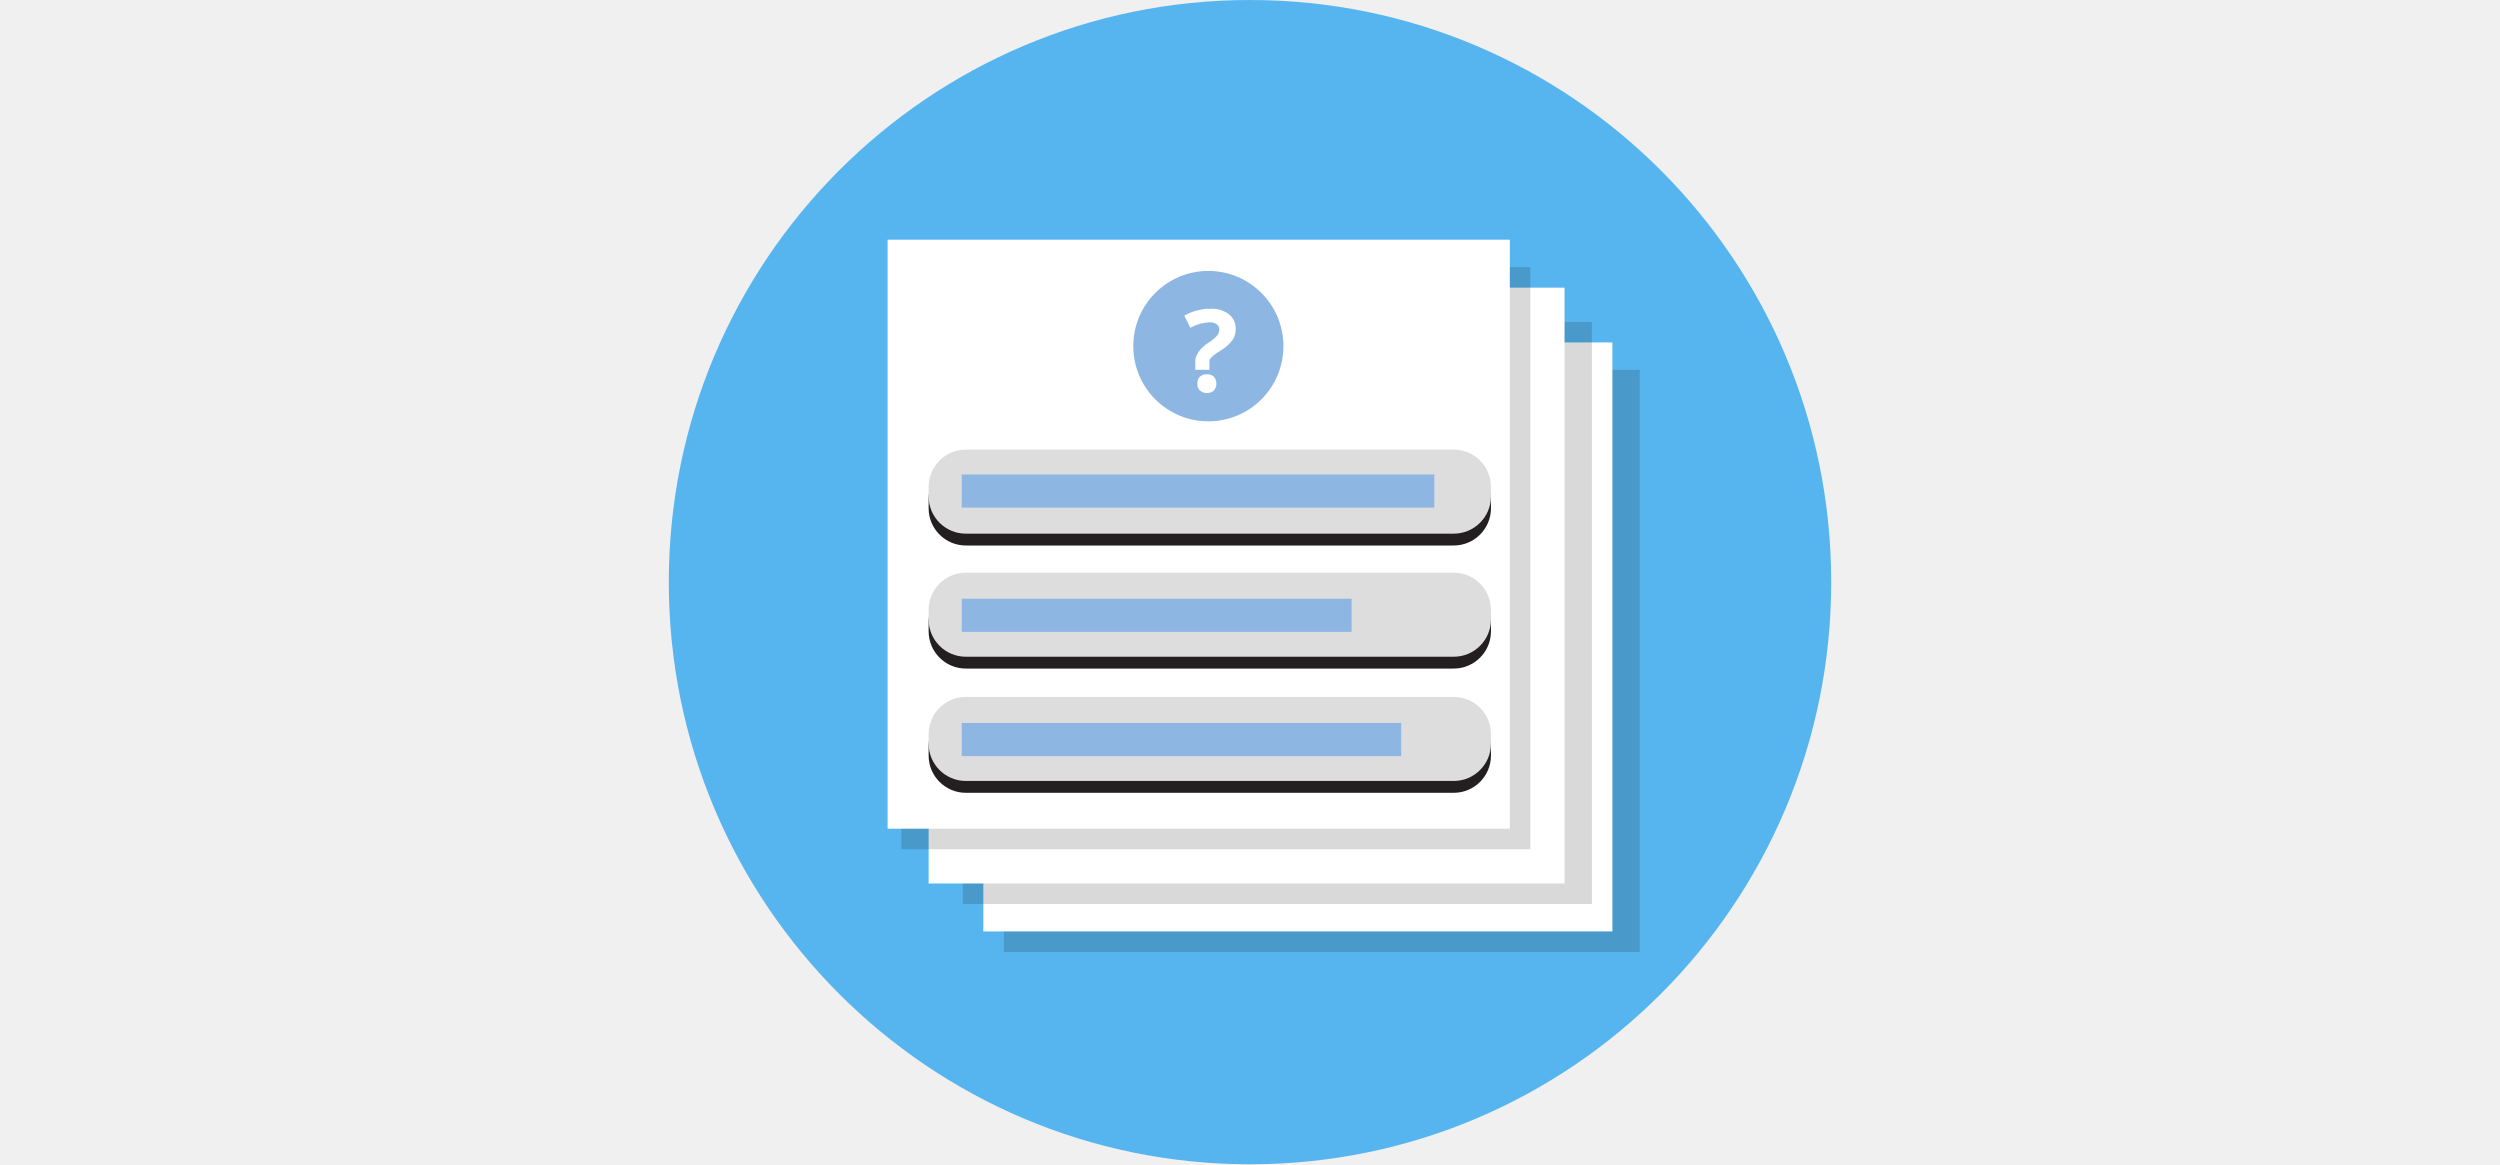
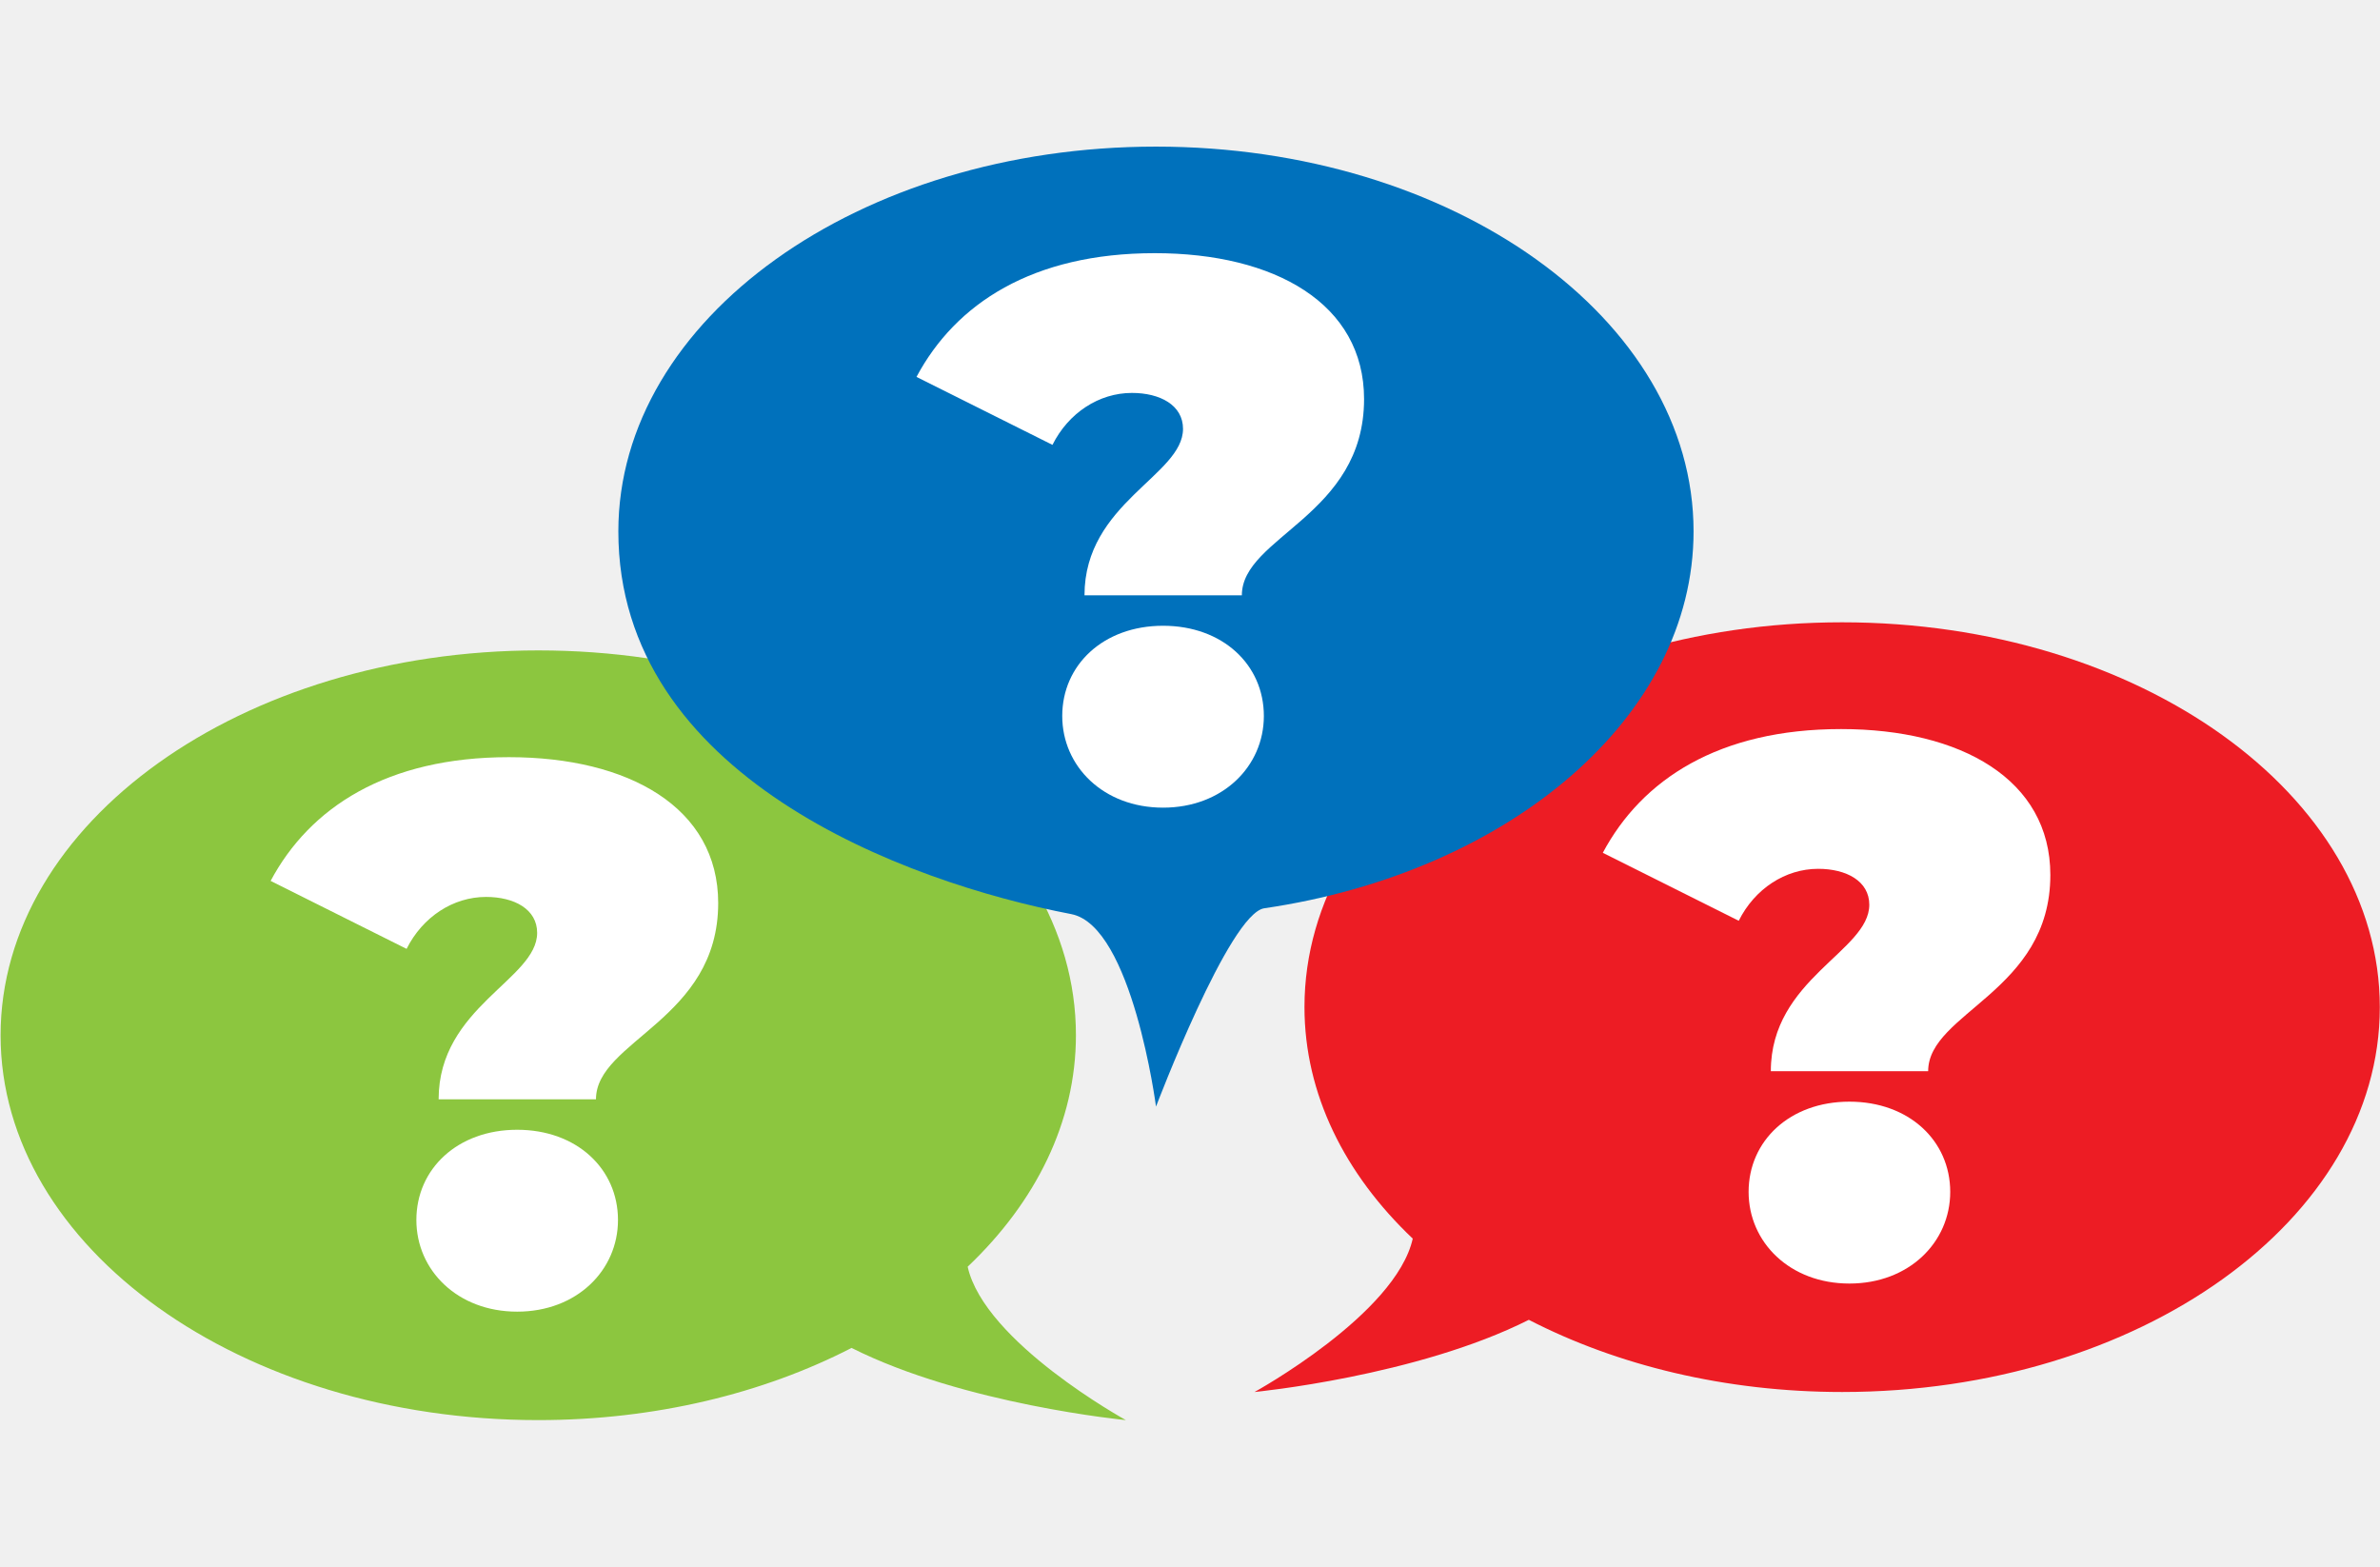
- <svg xmlns="http://www.w3.org/2000/svg" enable-background="new 0 0 4608 2146" height="2146" viewBox="0 0 4608 2146" width="4608">
-   <ellipse cx="2304" cy="1073" fill="#56b5ef" rx="1071.27" ry="1073" />
-   <path d="m1850.286 681.671h1172.095v1072.999h-1172.095z" opacity=".15" />
-   <path d="m1812.477 631.178h1159.492v1085.622h-1159.492z" fill="#fff" />
-   <path d="m1774.667 593.307h1159.491v1073h-1159.491z" opacity=".15" />
-   <path d="m1711.651 530.188h1172.095v1098.246h-1172.095z" fill="#fff" />
-   <path d="m1661.239 492.317h1159.491v1072.998h-1159.491z" opacity=".15" />
-   <path d="m1636.031 441.823h1146.891v1085.623h-1146.891z" fill="#fff" />
-   <path d="m1780.213 850.573h899.363c37.863 0 68.559 30.746 68.559 68.671v17.547c0 37.927-30.695 68.673-68.559 68.673h-899.363c-37.865 0-68.562-30.746-68.562-68.673v-17.547c0-37.925 30.697-68.671 68.562-68.671z" fill="#231f20" />
-   <path d="m1772.651 896.397h871.005v61.099h-871.005z" fill="#231f20" />
-   <path d="m1780.213 828.734h899.363c37.863 0 68.559 30.746 68.559 68.672v17.547c0 37.926-30.695 68.673-68.559 68.673h-899.363c-37.865 0-68.562-30.747-68.562-68.673v-17.547c0-37.926 30.697-68.672 68.562-68.672z" fill="#ddd" />
-   <path d="m1772.651 874.558h871.005v61.099h-871.005z" fill="#8db7e2" />
-   <path d="m1780.213 1077.419h899.363c37.863 0 68.559 30.745 68.559 68.672v17.546c0 37.926-30.695 68.671-68.559 68.671h-899.363c-37.865 0-68.562-30.745-68.562-68.671v-17.546c0-37.927 30.697-68.672 68.562-68.672z" fill="#231f20" />
-   <path d="m1772.651 1125.388h718.634v61.099h-718.634z" fill="#231f20" />
-   <path d="m1780.213 1055.58h899.363c37.863 0 68.559 30.744 68.559 68.673v17.546c0 37.926-30.695 68.671-68.559 68.671h-899.363c-37.865 0-68.562-30.745-68.562-68.671v-17.546c0-37.929 30.697-68.673 68.562-68.673z" fill="#ddd" />
-   <path d="m1772.651 1103.549h718.634v61.097h-718.634z" fill="#8db7e2" />
-   <path d="m1780.213 1306.41h899.363c37.863 0 68.559 30.744 68.559 68.671v17.546c0 37.927-30.695 68.673-68.559 68.673h-899.363c-37.865 0-68.562-30.746-68.562-68.673v-17.546c0-37.927 30.697-68.671 68.562-68.671z" fill="#231f20" />
-   <path d="m1772.651 1354.378h810.005v61.099h-810.005z" fill="#231f20" />
-   <path d="m1780.213 1284.57h899.363c37.863 0 68.559 30.744 68.559 68.671v17.548c0 37.926-30.695 68.673-68.559 68.673h-899.363c-37.865 0-68.562-30.747-68.562-68.673v-17.548c0-37.927 30.697-68.671 68.562-68.671z" fill="#ddd" />
-   <path d="m1772.651 1332.54h810.005v61.097h-810.005z" fill="#8db7e2" />
-   <ellipse cx="2227.247" cy="637.993" fill="#8db7e2" rx="138.384" ry="138.607" />
-   <path d="m2203.175 681.671v-18.053c1.031-6.294 3.681-12.209 7.688-17.168 4.883-6.13 10.814-11.345 17.518-15.4 5.569-3.529 10.654-7.772 15.124-12.623 2.397-3.077 3.764-6.831 3.907-10.73.286-3.945-1.477-7.761-4.664-10.1-4.058-2.567-8.816-3.804-13.611-3.533-12.307.569-24.31 4.03-35.036 10.099l-11.092-22.47c14.803-8.364 31.528-12.717 48.522-12.623 12.009-.654 23.868 2.918 33.526 10.099 8.265 6.529 12.942 16.602 12.603 27.14.158 6.841-1.635 13.584-5.168 19.44-5.28 7.289-11.861 13.538-19.409 18.431-5.822 3.398-11.461 7.106-16.888 11.108-1.766 2.524-7.059 5.808-7.059 9.973v16.411h-25.961zm3.781 25.247c-.227-4.669 1.457-9.229 4.663-12.624 3.706-3.162 8.502-4.749 13.359-4.417 4.625-.151 9.134 1.474 12.603 4.543 5.996 7.345 5.996 17.903 0 25.247-3.436 3.138-7.955 4.813-12.603 4.671-4.88.323-9.686-1.312-13.359-4.545-3.456-3.6-5.16-8.538-4.663-13.506z" fill="#fff" />
+ <svg xmlns="http://www.w3.org/2000/svg" enable-background="new 674 0 3260 2146" height="2146" viewBox="674 0 3260 2146" width="3260">
+   <path d="m3933.735 1379.68c0 291.037-329.554 526.997-736.386 526.997-160.163 0-308.419-36.621-429.242-98.866-153.818 77.486-375.73 98.866-375.73 98.866s193.611-106.363 216.723-210.091c-92.976-88.237-148.3-198.02-148.3-317.194 0-291.077 329.554-526.995 736.386-526.995s736.549 236.206 736.549 527.283z" fill="#ed1c24" />
+   <path d="m3234.467 1239.25c0-32.42-31.391-49.187-70.031-49.187-44.983 0-86.837 27.229-108.793 71.143l-186.197-93.099c53.553-100.431 159.009-169.473 326.381-169.473 164.24 0 286.628 69.042 286.628 199.832 0 160.04-167.372 188.299-167.372 268.833h-215.485c-.083-126.588 134.869-164.24 134.869-228.049zm-165.313 393.321c0-70.03 56.477-123.583 138.082-123.583s138.084 53.553 138.084 123.583c0 69.041-56.479 125.559-138.084 125.559s-138.082-56.518-138.082-125.559z" fill="#fff" />
+   <path d="m674.812 1418.176c0 291.036 329.552 526.996 736.386 526.996 160.162 0 308.379-36.621 429.242-98.867 153.776 77.487 375.731 98.867 375.731 98.867s-193.612-106.363-216.722-210.09c92.975-88.238 148.299-198.021 148.299-317.194 0-291.077-329.554-526.996-736.345-526.996-406.792 0-736.591 236.207-736.591 527.284z" fill="#8cc63f" />
+   <path d="m1409.755 1277.746c0-32.421-31.39-49.186-70.03-49.186-44.984 0-86.838 27.228-108.794 71.142l-186.237-93.099c53.552-100.431 159.009-169.473 326.38-169.473 164.242 0 286.67 69.042 286.67 199.832 0 160.04-167.412 188.299-167.412 268.833h-215.527c-.001-126.589 134.95-164.24 134.95-228.049zm-165.435 393.32c0-70.029 56.477-123.582 138.083-123.582 81.605 0 138.083 53.553 138.083 123.582 0 69.042-56.478 125.559-138.083 125.559-81.606 0-138.083-56.517-138.083-125.559z" fill="#fff" />
+   <path d="m2993.75 727.824c0 254.663-252.438 467.141-588.004 516.286-47.91 7.003-148.3 271.634-148.3 271.634s-32.461-247.577-116.085-263.643c-228.297-43.83-620.382-188.792-620.382-524.277 0-291.077 329.553-526.996 736.386-526.996 406.831 0 736.385 235.919 736.385 526.996z" fill="#0071bc" />
+   <path d="m2294.438 587.395c0-32.421-31.39-49.187-70.03-49.187-44.983 0-86.837 27.229-108.793 71.142l-186.238-93.098c53.552-100.432 159.009-169.473 326.381-169.473 164.24 0 286.669 69.041 286.669 199.832 0 160.039-167.412 188.299-167.412 268.834h-215.529c0-126.591 134.952-164.242 134.952-228.05zm-165.435 393.32c0-70.03 56.477-123.583 138.083-123.583 81.605 0 138.083 53.347 138.083 123.583 0 69.042-56.478 125.559-138.083 125.559-81.607-.001-138.083-56.517-138.083-125.559z" fill="#fff" />
</svg>
